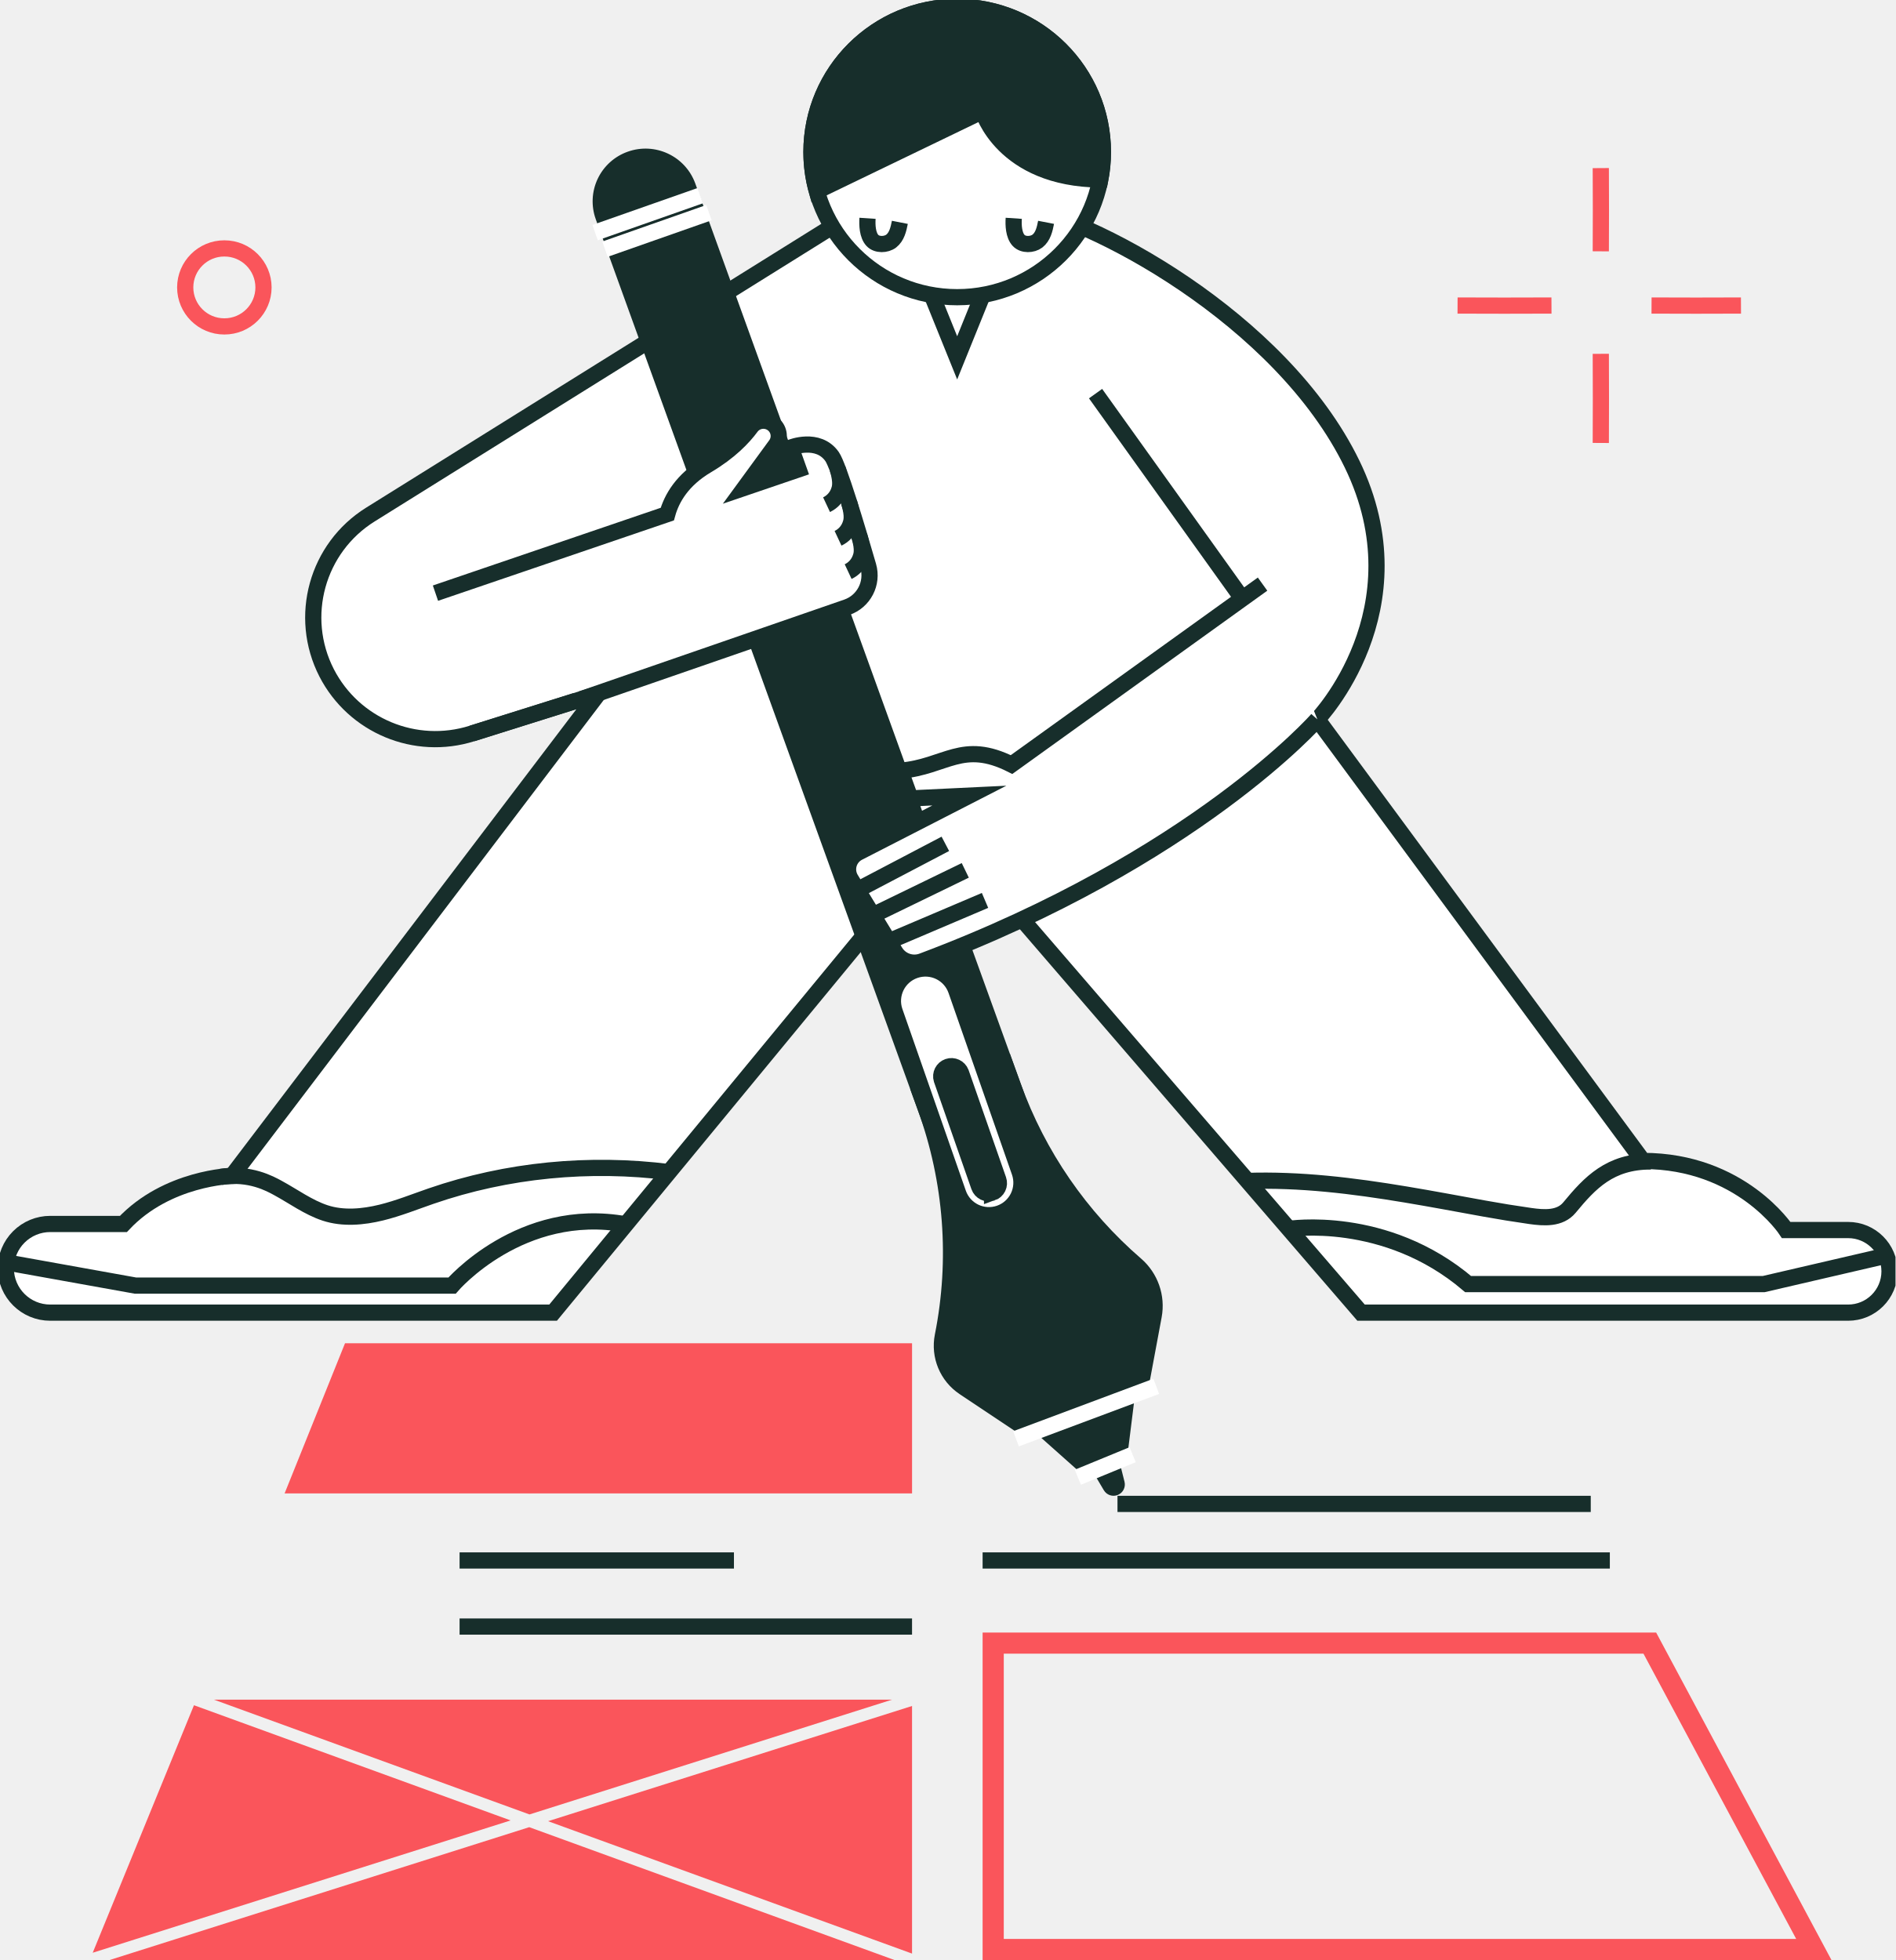
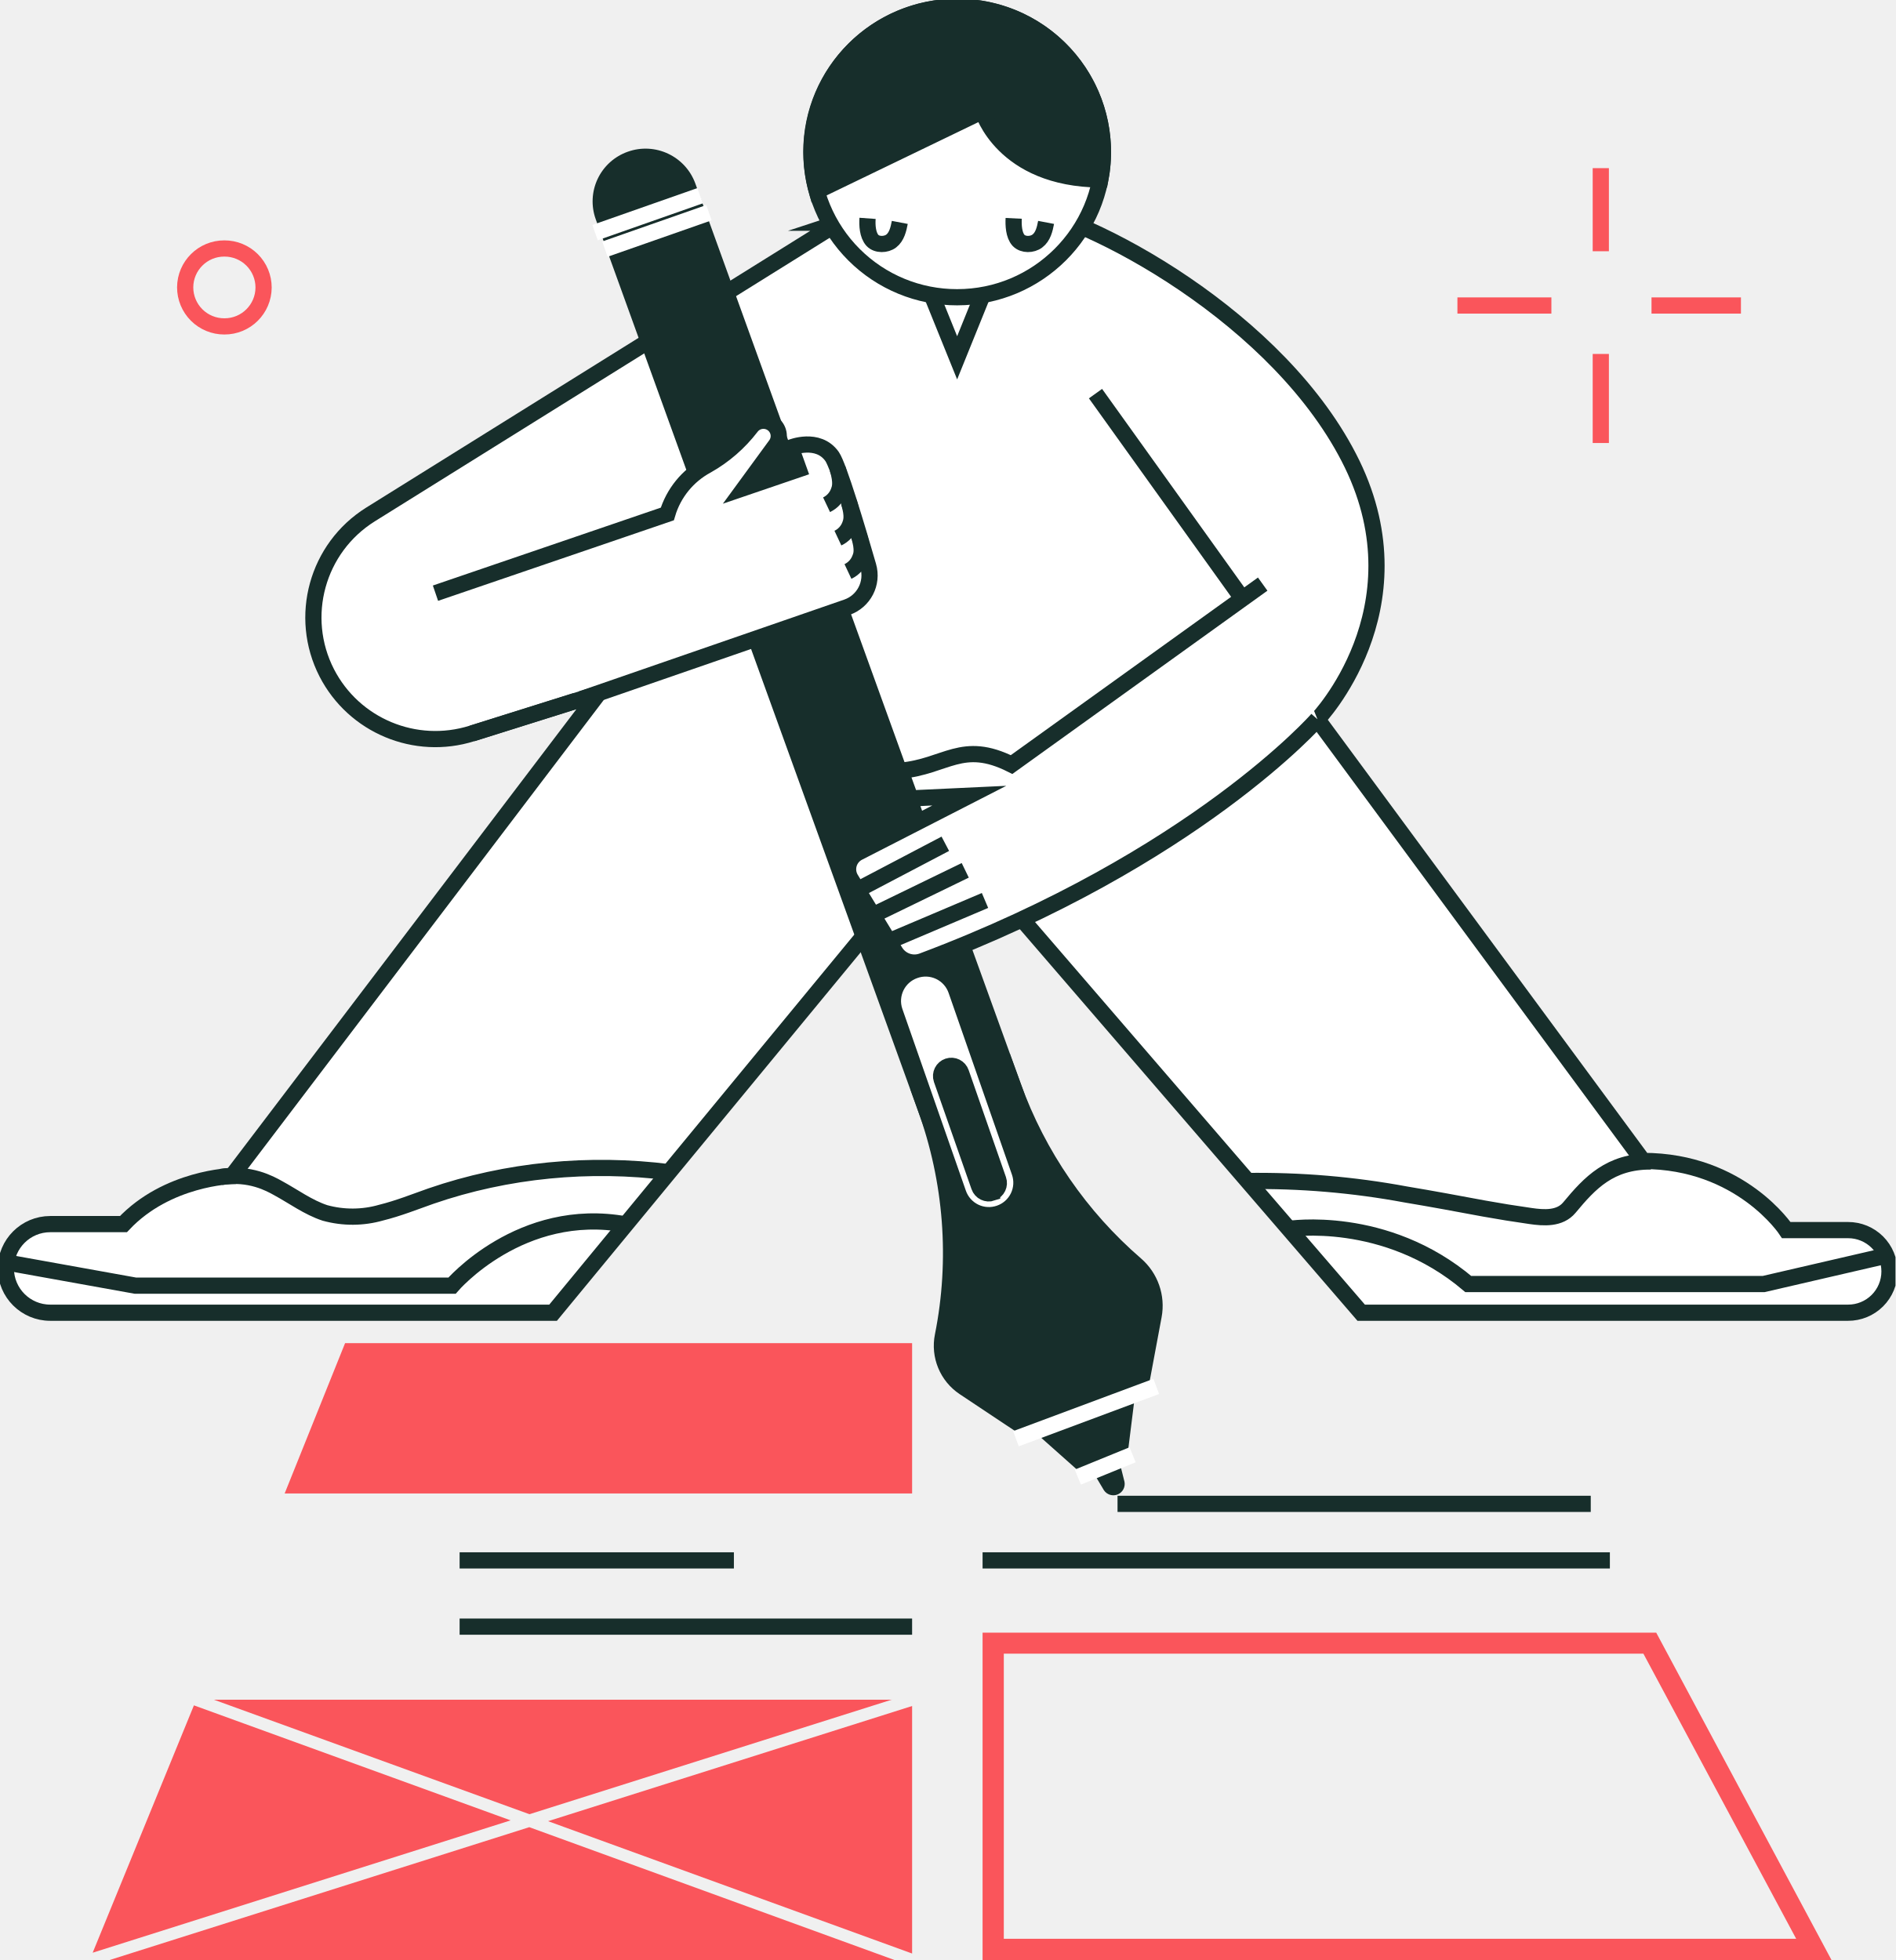
<svg xmlns="http://www.w3.org/2000/svg" width="117" height="121" fill="none">
-   <g clip-path="url(#prefix__clip0_387_583)">
-     <path d="M51.755 13.747L22.872 31.76a7.491 7.491 0 00-2.709 9.782 7.543 7.543 0 008.972 3.739l7.794-2.45-22.611 29.763s-4.002.093-6.7 2.967H3.103A2.741 2.741 0 00.357 78.3a2.741 2.741 0 002.746 2.736h31.038l24.376-29.58 25.495 29.58h30.061a2.554 2.554 0 002.559-2.55 2.554 2.554 0 00-2.559-2.55h-3.818s-2.792-4.266-8.84-4.266l-20.1-27.26s6.514-6.77 2.14-15.764c-4.373-8.995-16.18-15.3-21.07-16.042-4.891-.742-10.63 1.144-10.63 1.144z" fill="#fff" stroke="#172E2B" stroke-miterlimit="10" />
-     <path d="M36.773 13.532l23.2 64.185a3.268 3.268 0 004.178 1.959 3.25 3.25 0 001.966-4.163L42.916 11.326a3.268 3.268 0 00-4.178-1.958 3.25 3.25 0 00-1.965 4.163z" fill="#172E2B" />
-     <path d="M36.733 14.36l6.486-2.28M37.344 15.383l6.415-2.255" stroke="#fff" stroke-miterlimit="10" />
-     <path d="M81.316 44.408s-7.528 8.598-24.389 14.934a1.388 1.388 0 01-1.67-.577l-2.74-4.492a1.164 1.164 0 01.466-1.643l6.85-3.514-3.634.174-.618-1.71c2.811-.246 3.805-1.915 6.857-.38l15.494-11.14" fill="#fff" />
-     <path d="M81.316 44.408s-7.528 8.598-24.389 14.934a1.388 1.388 0 01-1.67-.577l-2.74-4.492a1.164 1.164 0 01.466-1.643l6.85-3.514-3.634.174-.618-1.71c2.811-.246 3.805-1.915 6.857-.38l15.494-11.14M76.737 37.034L67.624 24.3M52.775 55.02l5.577-2.926M53.964 56.46l5.618-2.728M54.859 58.114l5.942-2.527" stroke="#172E2B" stroke-miterlimit="10" />
-     <path d="M56.177 67.213l6.156-2.17.674 1.866a25.89 25.89 0 007.423 10.786 3.86 3.86 0 011.273 3.628l-.758 4.069-8.176 3.032-3.531-2.355a3.59 3.59 0 01-1.532-3.69c.92-4.615.559-9.394-1.042-13.82l-.487-1.346z" fill="#172E2B" />
-     <path d="M63.033 87.662l3.69 3.284 2.874-1.144.621-4.986-7.185 2.846z" fill="#172E2B" />
-     <path d="M67.078 90.215l1.06 1.79a.697.697 0 001.275-.52l-.598-2.383-1.737 1.113z" fill="#172E2B" />
-     <path d="M61.373 73.963a1.009 1.009 0 01-1.284-.619l-3.917-11.22a1.004 1.004 0 01.62-1.278c.526-.183 1.1.094 1.284.618l3.917 11.22a1.004 1.004 0 01-.62 1.279z" fill="#fff" stroke="#fff" stroke-miterlimit="10" />
-     <path d="M61.236 73.636a.63.63 0 01-.802-.386l-2.31-6.615a.63.63 0 011.19-.412l2.31 6.614a.627.627 0 01-.388.8z" fill="#172E2B" stroke="#172E2B" stroke-miterlimit="10" />
-     <path d="M68.977 92.843H98.19" stroke="#172E2B" stroke-miterlimit="10" />
-     <path d="M55.065 104.927H13.203l19.48 7.087 22.382-7.087zM55.208 121l-22.541-8.2L6.77 121h48.437zM31.52 112.383l-19.547-7.111-6.25 15.28 25.797-8.169zM56.296 120.604v-15.286l-22.466 7.113 22.466 8.173zM101.443 102.087l9.427 17.612H61.958v-17.612h39.485zm.784-1.301H60.652V121h52.395l-10.82-20.214z" fill="#FA555B" />
-     <path d="M99.368 96.335H60.652M28.368 100.415h27.928M28.368 96.335h16.935" stroke="#172E2B" stroke-miterlimit="10" />
-     <path d="M56.297 92.196h-38.73l3.73-9.272h35v9.272z" fill="#FA555B" />
-     <path d="M.357 77.927l8.004 1.439h19.541s4.242-4.963 10.729-3.78M79.532 75.869s5.97-.953 11.089 3.405h18.238l7.525-1.746M101.9 71.7c-2.532 0-3.751 1.31-5.025 2.85-.59.714-1.587.636-2.413.52a75.235 75.235 0 01-2.85-.461c-1.612-.293-3.223-.596-4.84-.866-3.247-.542-6.535-.948-9.834-.837M13.638 72.656c1.78-.283 3.041.426 3.517.684.958.52 1.865 1.194 2.909 1.54 1.112.367 2.35.251 3.47-.023 1.047-.257 2.049-.662 3.067-1.014 4.704-1.625 9.792-2.105 14.73-1.478" stroke="#172E2B" stroke-miterlimit="10" />
-     <path d="M13.848 20.151a2.412 2.412 0 002.417-2.407 2.412 2.412 0 00-2.417-2.408 2.412 2.412 0 00-2.416 2.408 2.412 2.412 0 002.416 2.407zM98.81 21.843c.01 1.86.01 3.627 0 5.503M98.81 10.377c.01 1.708.01 3.474 0 5.138M101.942 18.862c1.821.009 3.687.009 5.52 0M89.968 18.862c1.949.009 3.815.009 5.797 0" stroke="#FA555B" stroke-miterlimit="10" />
-     <path d="M35.88 43.161l16.387-5.67a2.084 2.084 0 001.325-2.547c-.684-2.369-1.822-6.176-2.233-6.76-.865-1.23-2.543-.556-2.543-.556l.479 1.346-3.337 1.138 1.929-2.64a.942.942 0 00-.126-1.252.95.95 0 00-1.405.139c-.472.642-1.308 1.529-2.727 2.368-1.51.893-2.17 2.032-2.44 3.011l-14.31 4.88" fill="#fff" />
-     <path d="M35.88 43.161l16.387-5.67a2.084 2.084 0 001.325-2.547c-.684-2.369-1.822-6.176-2.233-6.76-.865-1.23-2.543-.556-2.543-.556l.479 1.346-3.337 1.138 1.929-2.64a.942.942 0 00-.126-1.252.95.95 0 00-1.405.139c-.472.642-1.308 1.529-2.727 2.368-1.51.893-2.17 2.032-2.44 3.011l-14.31 4.88" stroke="#172E2B" stroke-miterlimit="10" />
-     <path d="M51.701 28.933c.276.901.132 1.227.07 1.405a1.464 1.464 0 01-.752.818M52.41 31.008c.276.902.132 1.227.07 1.405a1.464 1.464 0 01-.752.818M53.035 33.065c.275.902.132 1.227.069 1.405a1.463 1.463 0 01-.752.818" stroke="#172E2B" stroke-miterlimit="10" />
-     <path d="M59.082 18.347c4.968 0 8.995-4.013 8.995-8.963 0-4.95-4.027-8.964-8.995-8.964-4.967 0-8.995 4.013-8.995 8.964 0 4.95 4.028 8.963 8.995 8.963z" fill="#fff" stroke="#172E2B" stroke-miterlimit="10" />
-     <path d="M57.512 18.21l1.57 3.882 1.57-3.881" stroke="#172E2B" stroke-miterlimit="10" />
-     <path d="M59.082.42c-4.967 0-8.995 4.013-8.995 8.963 0 .837.116 1.647.331 2.415l10.235-4.94s1.214 4.168 7.263 4.224c.106-.55.162-1.118.162-1.7 0-4.949-4.028-8.962-8.996-8.962z" fill="#172E2B" stroke="#172E2B" stroke-miterlimit="10" />
-     <path d="M53.548 13.477c-.028.413-.004 1.037.3 1.365.284.304.85.278 1.16.042.345-.266.452-.73.536-1.158M62.574 13.477c-.028.413-.005 1.037.3 1.365.283.304.85.278 1.159.042.346-.266.453-.73.536-1.158M29.135 45.281l7.794-2.45" stroke="#172E2B" stroke-miterlimit="10" />
-     <path d="M62.713 88.824l8.657-3.239M66.53 91.197l3.383-1.392" stroke="#fff" stroke-miterlimit="10" />
+   <g clip-path="url(#a)">
+     <path d="M51.76 13.75 22.87 31.76a7.5 7.5 0 0 0-2.7 9.78 7.54 7.54 0 0 0 8.96 3.74l7.8-2.45L14.32 72.6s-4 .1-6.7 2.97H3.1A2.74 2.74 0 0 0 .36 78.3a2.74 2.74 0 0 0 2.74 2.74h31.04l24.38-29.58 25.5 29.58h30.05a2.55 2.55 0 0 0 2.56-2.55 2.55 2.55 0 0 0-2.56-2.55h-3.81s-2.8-4.27-8.84-4.27l-20.1-27.26s6.5-6.77 2.14-15.76c-4.38-9-16.18-15.3-21.07-16.05-4.9-.74-10.64 1.15-10.64 1.15z" fill="#fff" stroke="#172E2B" stroke-miterlimit="10" />
+     <path d="m36.77 13.53 23.2 64.19a3.27 3.27 0 0 0 4.18 1.96 3.25 3.25 0 0 0 1.97-4.17l-23.2-64.18a3.27 3.27 0 0 0-4.18-1.96 3.25 3.25 0 0 0-1.97 4.16z" fill="#172E2B" />
+     <path d="m36.73 14.36 6.49-2.28m-5.88 3.3 6.42-2.25" stroke="#fff" stroke-miterlimit="10" />
+     <path d="M81.32 44.4s-7.53 8.6-24.4 14.94a1.39 1.39 0 0 1-1.66-.58l-2.74-4.49a1.16 1.16 0 0 1 .46-1.64l6.85-3.51-3.63.17-.62-1.71c2.81-.25 3.8-1.92 6.86-.38l15.5-11.14" fill="#fff" />
+     <path d="M81.32 44.4s-7.53 8.6-24.4 14.94a1.39 1.39 0 0 1-1.66-.58l-2.74-4.49a1.16 1.16 0 0 1 .46-1.64l6.85-3.51-3.63.17-.62-1.71c2.81-.25 3.8-1.92 6.86-.38l15.5-11.14m-1.2.97L67.62 24.3M52.77 55.02l5.58-2.93m-4.39 4.37 5.62-2.73m-4.72 4.38 5.94-2.52" stroke="#172E2B" stroke-miterlimit="10" />
+     <path d="m56.18 67.21 6.15-2.17.68 1.87a25.89 25.89 0 0 0 7.42 10.78 3.86 3.86 0 0 1 1.27 3.63l-.76 4.07-8.17 3.03-3.53-2.35a3.59 3.59 0 0 1-1.53-3.7c.92-4.6.55-9.39-1.05-13.81l-.48-1.35z" fill="#172E2B" />
+     <path d="m63.03 87.66 3.7 3.29 2.87-1.15.62-4.98-7.19 2.84z" fill="#172E2B" />
+     <path d="M67.08 90.22 68.14 92a.7.7 0 0 0 1.27-.52l-.6-2.39-1.73 1.12z" fill="#172E2B" />
+     <path d="M61.37 73.96a1 1 0 0 1-1.28-.62l-3.92-11.22a1 1 0 0 1 .62-1.27 1 1 0 0 1 1.29.61l3.91 11.22a1 1 0 0 1-.62 1.28z" fill="#fff" stroke="#fff" stroke-miterlimit="10" />
+     <path d="M61.24 73.64a.63.63 0 0 1-.8-.39l-2.32-6.62a.63.63 0 0 1 1.2-.4l2.3 6.6a.63.63 0 0 1-.38.8z" fill="#172E2B" stroke="#172E2B" stroke-miterlimit="10" />
+     <path d="M68.98 92.84h29.21" stroke="#172E2B" stroke-miterlimit="10" />
+     <path d="M55.06 104.93H13.2L32.68 112l22.39-7.08zm.15 16.07-22.54-8.2-25.9 8.2h48.44zm-23.69-8.62-19.55-7.1-6.25 15.27 25.8-8.17zm24.78 8.22v-15.28l-22.47 7.11 22.47 8.17zm45.14-18.51 9.43 17.6H61.96v-17.6h39.48zm.79-1.3H60.65V121h52.4l-10.82-20.21z" fill="#FA555B" />
+     <path d="M99.37 96.33H60.65m-32.28 4.09H56.3m-27.93-4.09H45.3" stroke="#172E2B" stroke-miterlimit="10" />
+     <path d="M56.3 92.2H17.57l3.73-9.28h35v9.28z" fill="#FA555B" />
+     <path d="m.36 77.93 8 1.44H27.9s4.24-4.97 10.73-3.78m40.9.28s5.97-.95 11.1 3.4h18.23l7.52-1.74M101.9 71.7c-2.53 0-3.75 1.31-5.03 2.85-.59.71-1.58.64-2.4.52a75.23 75.23 0 0 1-2.86-.46c-1.61-.3-3.22-.6-4.84-.87a49.69 49.69 0 0 0-9.83-.83m-63.3-.25c1.78-.29 3.04.42 3.51.68.96.52 1.87 1.2 2.91 1.54a6.4 6.4 0 0 0 3.47-.02c1.05-.26 2.05-.66 3.07-1.02 4.7-1.62 9.8-2.1 14.73-1.47" stroke="#172E2B" stroke-miterlimit="10" />
+     <path d="M13.85 20.15a2.41 2.41 0 0 0 2.42-2.4 2.41 2.41 0 0 0-2.42-2.41 2.41 2.41 0 0 0-2.42 2.4 2.41 2.41 0 0 0 2.42 2.41zm84.96 1.7v5.5m0-16.97v5.13m3.13 3.35h5.52m-17.5 0h5.8" stroke="#FA555B" stroke-miterlimit="10" />
+     <path d="m35.88 43.16 16.39-5.67a2.08 2.08 0 0 0 1.32-2.55c-.68-2.36-1.82-6.17-2.23-6.76-.87-1.23-2.54-.55-2.54-.55l.48 1.34-3.34 1.14 1.93-2.64a.94.94 0 0 0-.13-1.25.95.95 0 0 0-1.4.14 9.02 9.02 0 0 1-2.73 2.37 5.02 5.02 0 0 0-2.44 3l-14.31 4.89" fill="#fff" />
+     <path d="m35.88 43.16 16.39-5.67a2.08 2.08 0 0 0 1.32-2.55c-.68-2.36-1.82-6.17-2.23-6.76-.87-1.23-2.54-.55-2.54-.55l.48 1.34-3.34 1.14 1.93-2.64a.94.94 0 0 0-.13-1.25.95.95 0 0 0-1.4.14 9.02 9.02 0 0 1-2.73 2.37 5.02 5.02 0 0 0-2.44 3l-14.31 4.89" stroke="#172E2B" stroke-miterlimit="10" />
+     <path d="M51.7 28.93c.28.9.13 1.23.07 1.4a1.46 1.46 0 0 1-.75.83M52.4 31c.28.9.13 1.22.07 1.4a1.46 1.46 0 0 1-.75.82m1.3-.16c.28.9.14 1.22.07 1.4a1.46 1.46 0 0 1-.75.82" stroke="#172E2B" stroke-miterlimit="10" />
+     <path d="M59.08 18.35c4.97 0 9-4.02 9-8.97a8.98 8.98 0 0 0-9-8.96c-4.96 0-9 4.01-9 8.96a8.98 8.98 0 0 0 9 8.97z" fill="#fff" stroke="#172E2B" stroke-miterlimit="10" />
+     <path d="m57.51 18.21 1.57 3.88 1.57-3.88" stroke="#172E2B" stroke-miterlimit="10" />
+     <path d="M59.08.42a8.98 8.98 0 0 0-8.66 11.38l10.23-4.94s1.22 4.17 7.27 4.22A8.97 8.97 0 0 0 59.08.42z" fill="#172E2B" stroke="#172E2B" stroke-miterlimit="10" />
+     <path d="M53.55 13.48c-.03.41 0 1.03.3 1.36.28.3.85.28 1.16.04.34-.26.45-.73.53-1.15m7.03-.25c-.02.41 0 1.03.3 1.36.29.3.85.28 1.16.04.35-.26.46-.73.54-1.15M29.14 45.28l7.79-2.45" stroke="#172E2B" stroke-miterlimit="10" />
+     <path d="m62.71 88.82 8.66-3.23m-4.84 5.6 3.38-1.38" stroke="#fff" stroke-miterlimit="10" />
  </g>
  <defs>
-     <clipPath id="prefix__clip0_387_583">
+     <clipPath id="a">
      <path fill="#fff" d="M0 0h117v121H0z" />
    </clipPath>
  </defs>
</svg>
